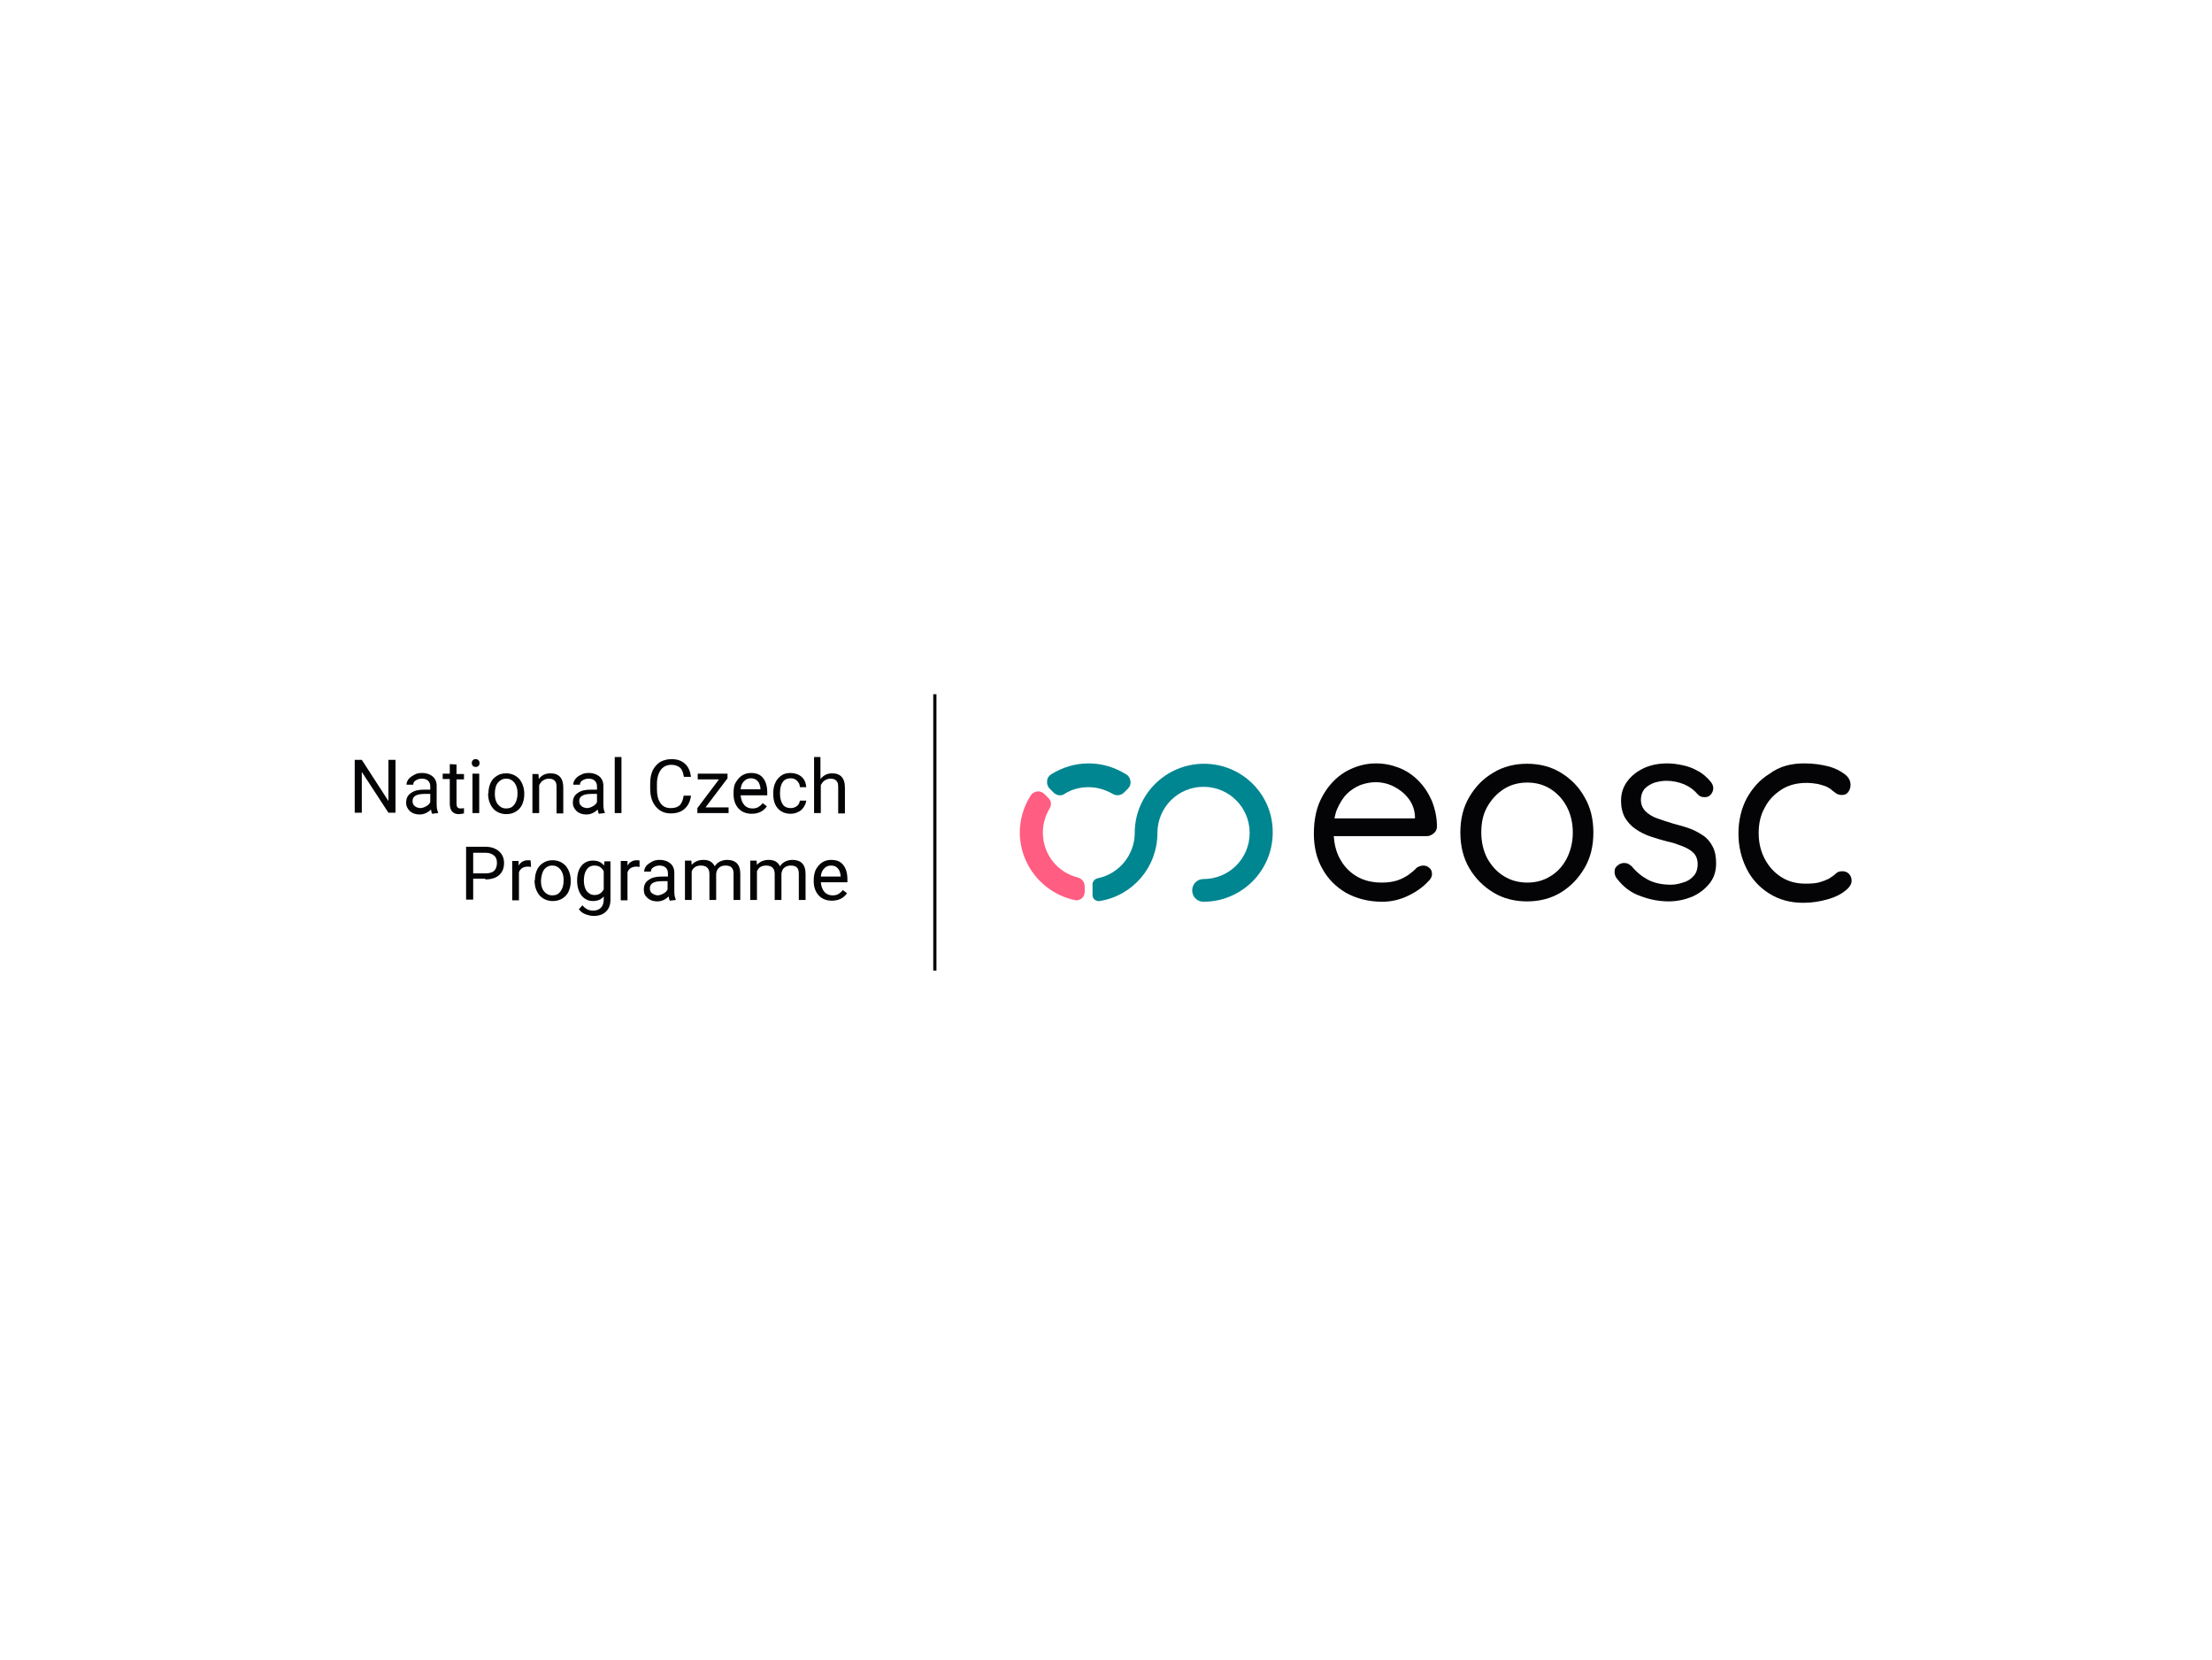
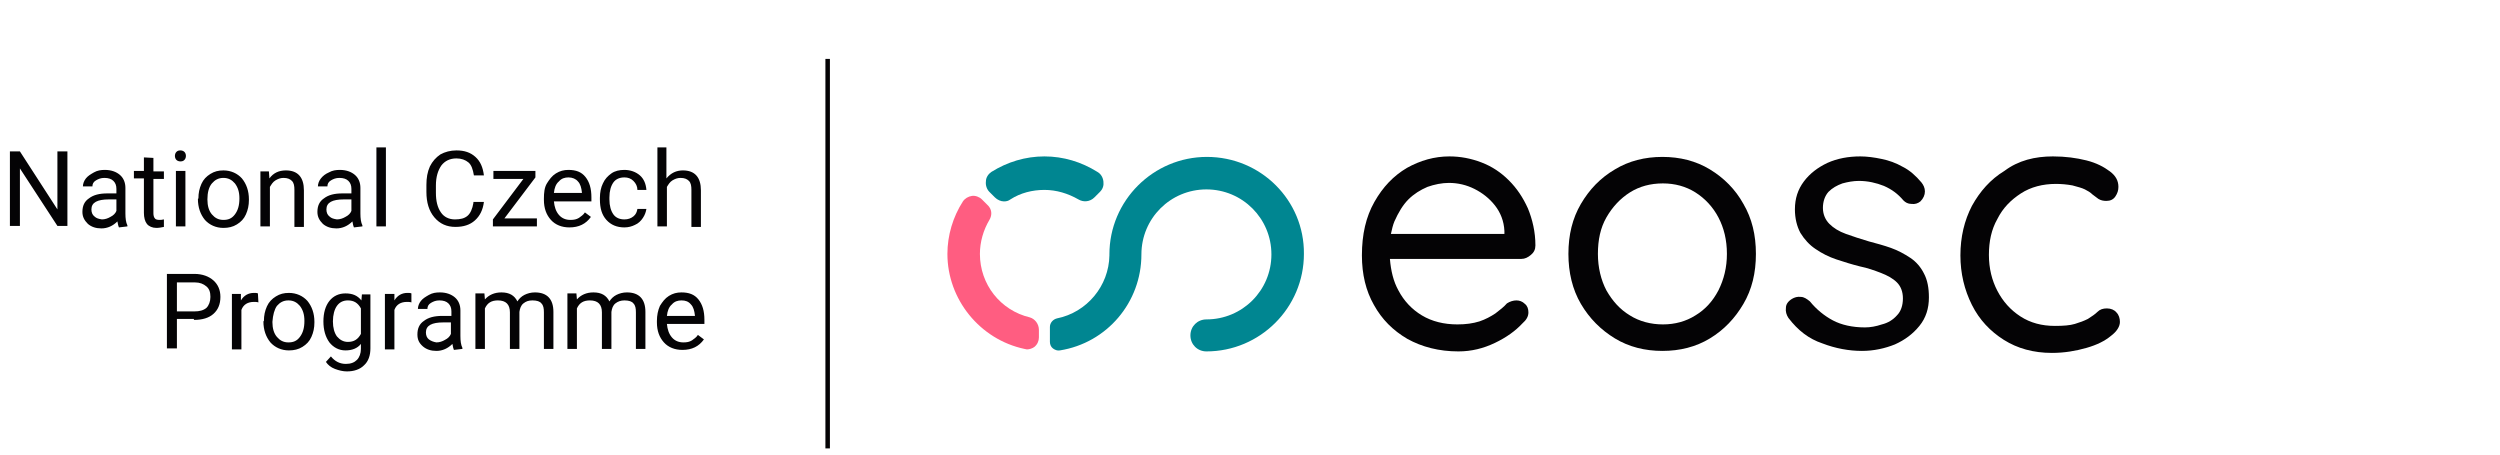
- <svg xmlns="http://www.w3.org/2000/svg" version="1.1" id="Vrstva_1" x="0px" y="0px" viewBox="0 0 623.6 467.7" style="enable-background:new 0 0 623.6 467.7;" xml:space="preserve">
-   <style type="text/css">
+ <svg xmlns="http://www.w3.org/2000/svg" version="1.1" id="Vrstva_1" x="0px" y="0px" viewBox="0 0 500 90.9" xml:space="preserve" width="500" height="90.9">
+   <defs id="defs9" />
+   <style type="text/css" id="style1">
	.st0{fill:#040305;}
	.st1{fill:#008691;}
	.st2{fill:#FF5D81;}
</style>
-   <g>
-     <path class="st0" d="M379.7,223.8c1.1-1.1,2.4-1.9,3.8-2.5c1.4-0.5,2.9-0.8,4.3-0.8c1.8,0,3.5,0.4,5.1,1.2c1.6,0.8,3,1.9,4.1,3.3   c1.1,1.4,1.8,3.1,1.9,5.1v0.6h-22.7c0.2-0.9,0.4-1.8,0.7-2.5C377.7,226.4,378.6,224.9,379.7,223.8L379.7,223.8z M404.2,234.9   c0.6-0.5,0.9-1.1,0.9-1.9c0-2.7-0.6-5.2-1.5-7.4c-1-2.2-2.2-4-3.8-5.6c-1.6-1.6-3.4-2.8-5.5-3.6c-2.1-0.8-4.2-1.2-6.4-1.2   c-3,0-5.8,0.8-8.5,2.3c-2.7,1.6-4.8,3.8-6.5,6.8c-1.7,3-2.5,6.5-2.5,10.7c0,3.8,0.8,7.1,2.4,9.9c1.6,2.9,3.8,5.1,6.7,6.8   c2.9,1.6,6.3,2.5,10.2,2.5c2.6,0,5-0.6,7.3-1.7c2.3-1.1,4.1-2.4,5.5-3.9c0.8-0.7,1.2-1.4,1.2-2.2c0-0.7-0.2-1.3-0.7-1.7   c-0.5-0.5-1.1-0.7-1.7-0.7c-0.6,0-1.3,0.2-1.9,0.6c-0.6,0.7-1.4,1.3-2.3,2c-0.9,0.6-2,1.2-3.2,1.6c-1.3,0.4-2.7,0.6-4.4,0.6   c-2.7,0-5.1-0.6-7.1-1.8c-2-1.2-3.6-2.9-4.7-5c-1-1.8-1.5-3.9-1.7-6.3h26.3C403,235.7,403.6,235.4,404.2,234.9L404.2,234.9z" />
-     <path class="st0" d="M443.4,234.7c0-2.8-0.6-5.2-1.7-7.3c-1.1-2.1-2.7-3.8-4.6-5s-4.1-1.8-6.5-1.8c-2.5,0-4.7,0.6-6.6,1.8   c-1.9,1.2-3.5,2.9-4.7,5c-1.2,2.1-1.7,4.5-1.7,7.3c0,2.7,0.6,5.2,1.7,7.3c1.2,2.1,2.7,3.8,4.7,5c1.9,1.2,4.2,1.8,6.6,1.8   c2.4,0,4.6-0.6,6.5-1.8c2-1.2,3.5-2.9,4.6-5C442.8,239.8,443.4,237.4,443.4,234.7L443.4,234.7z M449.2,234.7c0,3.8-0.8,7.1-2.5,10   c-1.7,2.9-3.9,5.2-6.7,6.9c-2.8,1.7-6,2.5-9.5,2.5c-3.5,0-6.7-0.8-9.5-2.5c-2.8-1.7-5.1-4-6.8-6.9c-1.7-2.9-2.5-6.3-2.5-10   c0-3.8,0.8-7.1,2.5-10c1.7-2.9,3.9-5.2,6.8-6.9c2.8-1.7,6-2.5,9.5-2.5c3.5,0,6.7,0.8,9.5,2.5c2.8,1.7,5.1,4,6.7,6.9   C448.4,227.6,449.2,230.9,449.2,234.7L449.2,234.7z" />
-     <path class="st0" d="M455.7,247.5c-0.4-0.6-0.6-1.3-0.5-2c0-0.7,0.4-1.3,1.2-1.8c0.5-0.3,1.1-0.5,1.8-0.4c0.6,0,1.2,0.4,1.8,0.9   c1.3,1.6,2.9,2.9,4.6,3.8c1.7,0.9,3.9,1.4,6.4,1.4c1.1,0,2.2-0.2,3.4-0.6c1.2-0.3,2.2-0.9,3-1.8c0.8-0.8,1.2-2,1.2-3.4   c0-1.3-0.4-2.4-1.2-3.2c-0.8-0.8-1.9-1.4-3.2-1.9c-1.3-0.5-2.7-1-4.2-1.3c-1.6-0.4-3.2-0.9-4.7-1.4c-1.5-0.5-2.9-1.2-4.2-2.1   c-1.2-0.8-2.2-1.9-3-3.2c-0.7-1.3-1.1-2.9-1.1-4.7c0-2.2,0.6-4,1.8-5.6c1.2-1.6,2.8-2.8,4.7-3.7c2-0.9,4.2-1.3,6.6-1.3   c1.3,0,2.8,0.2,4.2,0.5c1.5,0.3,2.9,0.8,4.3,1.6c1.4,0.7,2.6,1.8,3.7,3.1c0.4,0.5,0.7,1.1,0.7,1.8c0,0.7-0.3,1.4-0.9,2   c-0.5,0.4-1.1,0.6-1.8,0.5c-0.7,0-1.2-0.3-1.6-0.7c-1.1-1.3-2.3-2.2-3.9-2.9c-1.5-0.6-3.2-1-5-1c-1.1,0-2.2,0.2-3.3,0.5   c-1.1,0.4-2,0.9-2.8,1.7c-0.7,0.8-1.1,1.9-1.1,3.2c0,1.3,0.5,2.4,1.3,3.2c0.8,0.8,1.9,1.5,3.3,2c1.4,0.5,2.9,1,4.6,1.5   c1.5,0.4,3,0.8,4.4,1.3c1.4,0.5,2.7,1.2,3.9,2c1.2,0.8,2.1,1.9,2.7,3.1c0.7,1.3,1,2.9,1,4.8c0,2.2-0.6,4.1-1.9,5.7   c-1.3,1.6-2.9,2.8-4.9,3.7c-2,0.8-4.2,1.3-6.6,1.3c-2.6,0-5.3-0.5-7.9-1.5C459.8,251.7,457.6,250,455.7,247.5L455.7,247.5z" />
-     <path class="st0" d="M508.6,215.2c2.5,0,4.7,0.3,6.7,0.8c2,0.5,3.5,1.3,4.7,2.2c1.2,0.9,1.7,1.9,1.7,3.1c0,0.7-0.2,1.3-0.6,1.9   c-0.4,0.6-1,0.9-1.8,0.9c-0.6,0-1.1-0.1-1.6-0.4c-0.4-0.3-0.8-0.6-1.2-0.9c-0.4-0.4-0.9-0.7-1.5-1c-0.6-0.3-1.4-0.5-2.5-0.8   c-1.1-0.2-2.2-0.3-3.3-0.3c-2.6,0-5,0.6-7,1.9c-2,1.3-3.6,2.9-4.7,5.1c-1.2,2.1-1.7,4.5-1.7,7.2c0,2.7,0.6,5.1,1.7,7.2   c1.1,2.1,2.6,3.8,4.6,5.1c2,1.3,4.3,1.9,6.9,1.9c1.7,0,3-0.1,4-0.4c1-0.3,1.8-0.6,2.6-1c0.8-0.5,1.5-1,1.9-1.4   c0.5-0.5,1.1-0.7,1.9-0.7c0.8,0,1.5,0.3,1.9,0.8c0.5,0.5,0.7,1.2,0.7,1.9c0,0.9-0.6,1.9-1.8,2.8c-1.2,1-2.8,1.8-4.9,2.4   c-2.1,0.6-4.4,1-6.9,1c-3.7,0-6.9-0.9-9.6-2.6c-2.7-1.7-4.9-4-6.4-7c-1.5-3-2.3-6.3-2.3-9.9c0-3.7,0.8-7,2.3-9.9   c1.6-2.9,3.7-5.3,6.5-7C501.7,216,505,215.2,508.6,215.2L508.6,215.2z" />
-     <path class="st1" d="M317.5,218.3c-3.2-2-6.8-3.1-10.6-3.1c-3.8,0-7.4,1.1-10.6,3.1c-0.6,0.4-1.1,1.1-1.1,1.9   c-0.1,0.8,0.2,1.6,0.7,2.1l1.1,1.1c0.5,0.5,1.2,0.8,1.8,0.8c0.5,0,0.9-0.1,1.3-0.4c2-1.3,4.4-1.9,6.8-1.9c2.4,0,4.7,0.7,6.8,1.9   c1,0.6,2.3,0.5,3.2-0.4l1.1-1.1c0.6-0.6,0.8-1.3,0.7-2.1C318.6,219.4,318.2,218.7,317.5,218.3L317.5,218.3z" />
-     <path class="st2" d="M304,247.4c-5.9-1.4-10-6.6-10-12.7c0-2.4,0.7-4.8,1.9-6.8c0.6-1,0.5-2.2-0.4-3l-1.1-1.1   c-0.5-0.5-1.3-0.8-2-0.7c-0.7,0.1-1.4,0.5-1.8,1.1c-2,3.1-3.1,6.8-3.1,10.5c0,9.1,6.5,17.1,15.4,19c0.2,0,0.3,0.1,0.5,0.1   c0.5,0,1.1-0.2,1.5-0.5c0.6-0.5,0.9-1.2,0.9-1.9v-1.5C305.8,248.7,305,247.7,304,247.4L304,247.4z" />
-     <path class="st1" d="M339.4,215.3c-10.7,0-19.5,8.7-19.5,19.5l0,0.1l0,0.1c-0.1,6.1-4.5,11.4-10.5,12.6c-0.8,0.2-1.4,0.9-1.4,1.7v3   c0,0.5,0.2,1,0.6,1.3c0.4,0.3,0.9,0.5,1.4,0.4c9.4-1.5,16.3-9.6,16.3-19.2c0-7.2,5.8-13,13-13c7.2,0,13,5.8,13,13   c0,7.2-5.8,13-13,13c-1.8,0-3.2,1.4-3.2,3.2c0,1.8,1.4,3.2,3.2,3.2c10.7,0,19.5-8.7,19.5-19.5C358.9,224,350.2,215.3,339.4,215.3   L339.4,215.3z" />
-     <polygon class="st0" points="263.1,273.6 264,273.6 264,195.7 263.1,195.7 263.1,273.6  " />
-     <path class="st0" d="M136.8,247.9c1.7,0,3-0.4,3.9-1.2c0.9-0.8,1.4-1.9,1.4-3.4c0-1.4-0.5-2.5-1.4-3.3c-0.9-0.8-2.2-1.3-3.8-1.3   h-5.5v14.9h2v-5.9H136.8L136.8,247.9z M133.3,240.4h3.7c1,0,1.7,0.3,2.3,0.8c0.6,0.5,0.8,1.2,0.8,2.1c0,0.9-0.3,1.7-0.8,2.2   c-0.6,0.5-1.4,0.7-2.4,0.7h-3.5V240.4L133.3,240.4z M149.6,242.6c-0.2-0.1-0.5-0.1-0.8-0.1c-1.1,0-2,0.5-2.6,1.5l0-1.3h-1.8v11.1   h1.9v-7.9c0.4-1.1,1.3-1.6,2.5-1.6c0.3,0,0.6,0,0.9,0.1L149.6,242.6L149.6,242.6z M150.7,248.2c0,1.7,0.5,3.1,1.4,4.2   c0.9,1,2.2,1.6,3.7,1.6c1,0,1.9-0.2,2.7-0.7c0.8-0.5,1.4-1.1,1.8-2s0.6-1.8,0.6-2.9v-0.1c0-1.7-0.5-3.1-1.4-4.2   c-0.9-1-2.2-1.6-3.7-1.6c-1,0-1.8,0.2-2.6,0.7c-0.8,0.5-1.4,1.1-1.8,2c-0.4,0.9-0.6,1.8-0.6,2.9L150.7,248.2L150.7,248.2z    M153.4,245.1c0.6-0.7,1.3-1.1,2.3-1.1c1,0,1.7,0.4,2.3,1.1c0.6,0.8,0.9,1.7,0.9,3c0,1.4-0.3,2.4-0.9,3.2s-1.3,1.1-2.3,1.1   c-1,0-1.7-0.4-2.3-1.1c-0.6-0.7-0.9-1.7-0.9-3C152.6,246.9,152.9,245.8,153.4,245.1L153.4,245.1z M163.9,252.4   c0.8,1,1.9,1.6,3.2,1.6c1.3,0,2.4-0.4,3.1-1.3v1c0,0.9-0.3,1.7-0.8,2.2c-0.5,0.5-1.2,0.8-2.2,0.8c-1.2,0-2.2-0.5-3-1.5l-1,1.1   c0.4,0.6,1,1.1,1.8,1.4c0.8,0.3,1.6,0.5,2.4,0.5c1.4,0,2.6-0.4,3.4-1.2c0.9-0.8,1.3-2,1.3-3.4v-10.8h-1.7l-0.1,1.2   c-0.8-1-1.8-1.4-3.2-1.4c-1.3,0-2.4,0.5-3.2,1.5c-0.8,1-1.2,2.4-1.2,4.1C162.7,249.9,163.1,251.3,163.9,252.4L163.9,252.4z    M165.4,245.1c0.5-0.7,1.2-1.1,2.2-1.1c1.2,0,2,0.5,2.6,1.6v5.1c-0.6,1.1-1.4,1.6-2.6,1.6c-0.9,0-1.6-0.4-2.2-1.1   c-0.5-0.7-0.8-1.7-0.8-3C164.6,246.9,164.9,245.8,165.4,245.1L165.4,245.1z M180.3,242.6c-0.2-0.1-0.5-0.1-0.8-0.1   c-1.1,0-2,0.5-2.6,1.5l0-1.3H175v11.1h1.9v-7.9c0.4-1.1,1.3-1.6,2.5-1.6c0.3,0,0.6,0,0.9,0.1L180.3,242.6L180.3,242.6z    M190.5,253.7v-0.2c-0.3-0.6-0.4-1.4-0.4-2.4V246c0-1.1-0.4-2-1.1-2.6c-0.7-0.6-1.7-1-3-1c-0.8,0-1.5,0.1-2.2,0.5s-1.2,0.7-1.6,1.2   c-0.4,0.5-0.6,1.1-0.6,1.6h1.9c0-0.5,0.2-0.9,0.7-1.2c0.5-0.3,1-0.5,1.7-0.5c0.8,0,1.4,0.2,1.8,0.6c0.4,0.4,0.6,0.9,0.6,1.6v0.9   h-1.8c-1.6,0-2.8,0.3-3.7,1c-0.9,0.6-1.3,1.5-1.3,2.7c0,1,0.3,1.7,1.1,2.4c0.7,0.6,1.6,0.9,2.7,0.9c1.2,0,2.3-0.5,3.2-1.4   c0.1,0.6,0.2,1,0.3,1.2L190.5,253.7L190.5,253.7z M183.8,251.8c-0.4-0.3-0.6-0.8-0.6-1.4c0-1.4,1.2-2,3.5-2h1.5v2.3   c-0.2,0.5-0.6,0.9-1.2,1.2c-0.5,0.3-1.1,0.5-1.7,0.5C184.7,252.3,184.2,252.1,183.8,251.8L183.8,251.8z M193.1,242.6v11.1h1.9v-8.1   c0.5-1.1,1.3-1.6,2.6-1.6c1.6,0,2.4,0.8,2.4,2.4v7.3h1.9v-7.4c0.1-0.7,0.3-1.3,0.8-1.7c0.5-0.4,1-0.6,1.8-0.6   c0.9,0,1.5,0.2,1.8,0.6c0.4,0.4,0.5,1,0.5,1.8v7.3h1.9v-7.4c0-2.6-1.3-3.9-3.7-3.9c-0.8,0-1.5,0.2-2.1,0.5   c-0.6,0.3-1.1,0.8-1.4,1.3c-0.6-1.2-1.6-1.8-3.2-1.8c-1.4,0-2.5,0.5-3.3,1.4l-0.1-1.2L193.1,242.6L193.1,242.6z M211.5,242.6v11.1   h1.9v-8.1c0.5-1.1,1.3-1.6,2.6-1.6c1.6,0,2.4,0.8,2.4,2.4v7.3h1.9v-7.4c0.1-0.7,0.3-1.3,0.8-1.7c0.5-0.4,1.1-0.6,1.8-0.6   c0.9,0,1.5,0.2,1.8,0.6c0.4,0.4,0.5,1,0.5,1.8v7.3h1.9v-7.4c0-2.6-1.3-3.9-3.7-3.9c-0.8,0-1.5,0.2-2.1,0.5   c-0.6,0.3-1.1,0.8-1.4,1.3c-0.6-1.2-1.6-1.8-3.2-1.8c-1.4,0-2.5,0.5-3.3,1.4l-0.1-1.2L211.5,242.6L211.5,242.6z M238.8,251.8   l-1.2-0.9c-0.3,0.5-0.8,0.8-1.2,1.1c-0.5,0.3-1,0.4-1.7,0.4c-0.9,0-1.7-0.3-2.3-1c-0.6-0.7-0.9-1.6-1-2.7h7.5v-0.8   c0-1.8-0.4-3.1-1.2-4.1c-0.8-1-1.9-1.4-3.4-1.4c-0.9,0-1.7,0.2-2.5,0.7c-0.8,0.5-1.3,1.2-1.8,2c-0.4,0.9-0.6,1.9-0.6,3v0.3   c0,1.7,0.5,3,1.4,4c0.9,1,2.2,1.5,3.7,1.5C236.4,253.9,237.8,253.2,238.8,251.8L238.8,251.8z M236.2,244.8c0.5,0.5,0.7,1.3,0.8,2.2   v0.1h-5.6c0.1-1,0.4-1.8,1-2.3c0.5-0.6,1.2-0.8,1.9-0.8C235.1,244,235.7,244.2,236.2,244.8L236.2,244.8z" />
-     <path class="st0" d="M111.5,214.2h-2v11.6l-7.5-11.6h-2v14.9h2v-11.5l7.5,11.5h2V214.2L111.5,214.2z M123.5,229.2V229   c-0.3-0.6-0.4-1.4-0.4-2.4v-5.1c0-1.1-0.4-2-1.1-2.6c-0.7-0.6-1.7-1-3-1c-0.8,0-1.5,0.1-2.2,0.5s-1.2,0.7-1.6,1.2   c-0.4,0.5-0.6,1.1-0.6,1.6h1.9c0-0.5,0.2-0.9,0.7-1.2c0.5-0.3,1-0.5,1.7-0.5c0.8,0,1.4,0.2,1.8,0.6c0.4,0.4,0.6,0.9,0.6,1.6v0.9   h-1.8c-1.6,0-2.8,0.3-3.7,1c-0.9,0.6-1.3,1.5-1.3,2.7c0,1,0.4,1.7,1.1,2.4c0.7,0.6,1.6,0.9,2.7,0.9c1.2,0,2.3-0.5,3.2-1.4   c0.1,0.6,0.2,1,0.3,1.2L123.5,229.2L123.5,229.2z M116.9,227.2c-0.4-0.3-0.6-0.8-0.6-1.4c0-1.4,1.2-2,3.5-2h1.5v2.3   c-0.2,0.5-0.6,0.9-1.2,1.2c-0.5,0.3-1.1,0.5-1.7,0.5C117.8,227.7,117.3,227.6,116.9,227.2L116.9,227.2z M126.8,215.4v2.7h-2v1.5h2   v6.9c0,0.9,0.2,1.7,0.6,2.2c0.4,0.5,1.1,0.8,1.9,0.8c0.5,0,1-0.1,1.5-0.2v-1.5c-0.4,0.1-0.7,0.1-0.9,0.1c-0.4,0-0.8-0.1-0.9-0.3   c-0.2-0.2-0.3-0.6-0.3-1v-6.9h2.1v-1.5h-2.1v-2.7L126.8,215.4L126.8,215.4z M135.1,218.1h-1.9v11.1h1.9V218.1L135.1,218.1z    M133.3,215.9c0.2,0.2,0.5,0.3,0.8,0.3c0.4,0,0.6-0.1,0.8-0.3c0.2-0.2,0.3-0.5,0.3-0.8c0-0.3-0.1-0.6-0.3-0.8   c-0.2-0.2-0.5-0.3-0.8-0.3c-0.4,0-0.6,0.1-0.8,0.3c-0.2,0.2-0.3,0.5-0.3,0.8C133,215.4,133.1,215.7,133.3,215.9L133.3,215.9z    M137.6,223.7c0,1.7,0.5,3.1,1.4,4.2c0.9,1,2.2,1.6,3.7,1.6c1,0,1.9-0.2,2.7-0.7c0.8-0.5,1.4-1.1,1.8-2s0.6-1.8,0.6-2.9v-0.1   c0-1.7-0.5-3.1-1.4-4.2c-0.9-1-2.2-1.6-3.7-1.6c-1,0-1.8,0.2-2.6,0.7c-0.8,0.5-1.4,1.1-1.8,2c-0.4,0.9-0.6,1.8-0.6,2.9L137.6,223.7   L137.6,223.7z M140.4,220.6c0.6-0.7,1.3-1.1,2.3-1.1c1,0,1.7,0.4,2.3,1.1c0.6,0.8,0.9,1.7,0.9,3c0,1.4-0.3,2.4-0.9,3.2   c-0.6,0.8-1.3,1.1-2.3,1.1c-1,0-1.7-0.4-2.3-1.1c-0.6-0.7-0.9-1.7-0.9-3C139.5,222.4,139.8,221.3,140.4,220.6L140.4,220.6z    M150.1,218.1v11.1h1.9v-7.9c0.3-0.5,0.6-1,1.1-1.3c0.5-0.3,1-0.5,1.6-0.5c0.8,0,1.3,0.2,1.7,0.6c0.4,0.4,0.5,1,0.5,1.8v7.4h1.9   v-7.3c0-2.6-1.2-4-3.6-4c-1.4,0-2.5,0.5-3.3,1.6l-0.1-1.4H150.1L150.1,218.1z M170.5,229.2V229c-0.3-0.6-0.4-1.4-0.4-2.4v-5.1   c0-1.1-0.4-2-1.1-2.6c-0.7-0.6-1.7-1-3-1c-0.8,0-1.5,0.1-2.2,0.5c-0.7,0.3-1.2,0.7-1.6,1.2c-0.4,0.5-0.6,1.1-0.6,1.6h1.9   c0-0.5,0.2-0.9,0.7-1.2c0.5-0.3,1-0.5,1.7-0.5c0.8,0,1.4,0.2,1.8,0.6c0.4,0.4,0.6,0.9,0.6,1.6v0.9h-1.8c-1.6,0-2.8,0.3-3.7,1   c-0.9,0.6-1.3,1.5-1.3,2.7c0,1,0.4,1.7,1.1,2.4c0.7,0.6,1.6,0.9,2.7,0.9c1.2,0,2.3-0.5,3.2-1.4c0.1,0.6,0.2,1,0.3,1.2L170.5,229.2   L170.5,229.2z M163.9,227.2c-0.4-0.3-0.6-0.8-0.6-1.4c0-1.4,1.2-2,3.5-2h1.5v2.3c-0.2,0.5-0.6,0.9-1.2,1.2   c-0.5,0.3-1.1,0.5-1.7,0.5C164.8,227.7,164.3,227.6,163.9,227.2L163.9,227.2z M175.2,213.4h-1.9v15.8h1.9V213.4L175.2,213.4z    M192.7,224.5c-0.2,1.2-0.6,2.1-1.2,2.6c-0.6,0.5-1.4,0.7-2.5,0.7c-1.2,0-2.2-0.5-2.8-1.4c-0.7-1-1-2.3-1-3.9V221   c0-1.7,0.4-3,1.1-4c0.7-0.9,1.7-1.4,3-1.4c1,0,1.8,0.3,2.4,0.8c0.6,0.5,0.9,1.4,1.1,2.6h2c-0.2-1.6-0.7-2.8-1.7-3.7   c-1-0.9-2.2-1.3-3.8-1.3c-1.2,0-2.3,0.3-3.2,0.8c-0.9,0.6-1.6,1.4-2.1,2.4c-0.5,1.1-0.7,2.3-0.7,3.7v1.4c0,2.1,0.5,3.8,1.6,5.1   c1.1,1.3,2.5,1.9,4.2,1.9c1.6,0,2.9-0.4,3.9-1.3s1.6-2.1,1.8-3.7H192.7L192.7,224.5z M205.1,219.4v-1.3h-8.4v1.6h6l-6.1,8.1v1.4   h8.8v-1.6h-6.5L205.1,219.4L205.1,219.4z M216.2,227.3l-1.2-0.9c-0.3,0.5-0.8,0.8-1.2,1.1c-0.5,0.3-1,0.4-1.7,0.4   c-0.9,0-1.7-0.3-2.3-1c-0.6-0.7-0.9-1.6-1-2.7h7.5v-0.8c0-1.8-0.4-3.1-1.2-4.1c-0.8-1-1.9-1.4-3.4-1.4c-0.9,0-1.7,0.2-2.5,0.7   c-0.8,0.5-1.3,1.2-1.8,2s-0.6,1.9-0.6,3v0.3c0,1.7,0.5,3,1.4,4c0.9,1,2.2,1.5,3.7,1.5C213.8,229.4,215.2,228.7,216.2,227.3   L216.2,227.3z M213.6,220.2c0.5,0.5,0.7,1.3,0.8,2.2v0.1h-5.6c0.1-1,0.4-1.8,1-2.3c0.5-0.6,1.2-0.8,1.9-0.8   C212.5,219.4,213.2,219.7,213.6,220.2L213.6,220.2z M220.7,226.8c-0.5-0.7-0.8-1.7-0.8-3v-0.4c0-1.3,0.3-2.3,0.8-3s1.3-1,2.2-1   c0.7,0,1.3,0.2,1.8,0.7c0.5,0.5,0.8,1.1,0.8,1.8h1.8c-0.1-1.2-0.5-2.2-1.3-2.9c-0.8-0.7-1.9-1.1-3.1-1.1c-1,0-1.9,0.2-2.6,0.7   c-0.7,0.5-1.3,1.1-1.7,2c-0.4,0.8-0.6,1.8-0.6,2.9v0.3c0,1.8,0.4,3.1,1.3,4.1c0.9,1,2.1,1.5,3.6,1.5c0.8,0,1.5-0.2,2.1-0.5   c0.7-0.3,1.2-0.8,1.6-1.4c0.4-0.6,0.6-1.2,0.7-1.8h-1.8c-0.1,0.6-0.3,1.1-0.8,1.5c-0.5,0.4-1.1,0.6-1.8,0.6   C222,227.8,221.2,227.5,220.7,226.8L220.7,226.8z M231.4,213.4h-1.9v15.8h1.9v-7.9c0.3-0.5,0.6-1,1.1-1.3c0.5-0.3,1-0.5,1.6-0.5   c0.8,0,1.3,0.2,1.7,0.6c0.4,0.4,0.5,1,0.5,1.8v7.4h1.9v-7.3c0-2.6-1.2-4-3.6-4c-1.3,0-2.4,0.5-3.3,1.6V213.4L231.4,213.4z" />
+   <g id="g9" transform="translate(-98.01822,-183.9186)">
+     <path class="st0" d="m 379.7,223.8 c 1.1,-1.1 2.4,-1.9 3.8,-2.5 1.4,-0.5 2.9,-0.8 4.3,-0.8 1.8,0 3.5,0.4 5.1,1.2 1.6,0.8 3,1.9 4.1,3.3 1.1,1.4 1.8,3.1 1.9,5.1 v 0.6 h -22.7 c 0.2,-0.9 0.4,-1.8 0.7,-2.5 0.8,-1.8 1.7,-3.3 2.8,-4.4 z m 24.5,11.1 c 0.6,-0.5 0.9,-1.1 0.9,-1.9 0,-2.7 -0.6,-5.2 -1.5,-7.4 -1,-2.2 -2.2,-4 -3.8,-5.6 -1.6,-1.6 -3.4,-2.8 -5.5,-3.6 -2.1,-0.8 -4.2,-1.2 -6.4,-1.2 -3,0 -5.8,0.8 -8.5,2.3 -2.7,1.6 -4.8,3.8 -6.5,6.8 -1.7,3 -2.5,6.5 -2.5,10.7 0,3.8 0.8,7.1 2.4,9.9 1.6,2.9 3.8,5.1 6.7,6.8 2.9,1.6 6.3,2.5 10.2,2.5 2.6,0 5,-0.6 7.3,-1.7 2.3,-1.1 4.1,-2.4 5.5,-3.9 0.8,-0.7 1.2,-1.4 1.2,-2.2 0,-0.7 -0.2,-1.3 -0.7,-1.7 -0.5,-0.5 -1.1,-0.7 -1.7,-0.7 -0.6,0 -1.3,0.2 -1.9,0.6 -0.6,0.7 -1.4,1.3 -2.3,2 -0.9,0.6 -2,1.2 -3.2,1.6 -1.3,0.4 -2.7,0.6 -4.4,0.6 -2.7,0 -5.1,-0.6 -7.1,-1.8 -2,-1.2 -3.6,-2.9 -4.7,-5 -1,-1.8 -1.5,-3.9 -1.7,-6.3 h 26.3 c 0.7,0 1.3,-0.3 1.9,-0.8 z" id="path1" />
+     <path class="st0" d="m 443.4,234.7 c 0,-2.8 -0.6,-5.2 -1.7,-7.3 -1.1,-2.1 -2.7,-3.8 -4.6,-5 -1.9,-1.2 -4.1,-1.8 -6.5,-1.8 -2.5,0 -4.7,0.6 -6.6,1.8 -1.9,1.2 -3.5,2.9 -4.7,5 -1.2,2.1 -1.7,4.5 -1.7,7.3 0,2.7 0.6,5.2 1.7,7.3 1.2,2.1 2.7,3.8 4.7,5 1.9,1.2 4.2,1.8 6.6,1.8 2.4,0 4.6,-0.6 6.5,-1.8 2,-1.2 3.5,-2.9 4.6,-5 1.1,-2.2 1.7,-4.6 1.7,-7.3 z m 5.8,0 c 0,3.8 -0.8,7.1 -2.5,10 -1.7,2.9 -3.9,5.2 -6.7,6.9 -2.8,1.7 -6,2.5 -9.5,2.5 -3.5,0 -6.7,-0.8 -9.5,-2.5 -2.8,-1.7 -5.1,-4 -6.8,-6.9 -1.7,-2.9 -2.5,-6.3 -2.5,-10 0,-3.8 0.8,-7.1 2.5,-10 1.7,-2.9 3.9,-5.2 6.8,-6.9 2.8,-1.7 6,-2.5 9.5,-2.5 3.5,0 6.7,0.8 9.5,2.5 2.8,1.7 5.1,4 6.7,6.9 1.7,2.9 2.5,6.2 2.5,10 z" id="path2" />
+     <path class="st0" d="m 455.7,247.5 c -0.4,-0.6 -0.6,-1.3 -0.5,-2 0,-0.7 0.4,-1.3 1.2,-1.8 0.5,-0.3 1.1,-0.5 1.8,-0.4 0.6,0 1.2,0.4 1.8,0.9 1.3,1.6 2.9,2.9 4.6,3.8 1.7,0.9 3.9,1.4 6.4,1.4 1.1,0 2.2,-0.2 3.4,-0.6 1.2,-0.3 2.2,-0.9 3,-1.8 0.8,-0.8 1.2,-2 1.2,-3.4 0,-1.3 -0.4,-2.4 -1.2,-3.2 -0.8,-0.8 -1.9,-1.4 -3.2,-1.9 -1.3,-0.5 -2.7,-1 -4.2,-1.3 -1.6,-0.4 -3.2,-0.9 -4.7,-1.4 -1.5,-0.5 -2.9,-1.2 -4.2,-2.1 -1.2,-0.8 -2.2,-1.9 -3,-3.2 -0.7,-1.3 -1.1,-2.9 -1.1,-4.7 0,-2.2 0.6,-4 1.8,-5.6 1.2,-1.6 2.8,-2.8 4.7,-3.7 2,-0.9 4.2,-1.3 6.6,-1.3 1.3,0 2.8,0.2 4.2,0.5 1.5,0.3 2.9,0.8 4.3,1.6 1.4,0.7 2.6,1.8 3.7,3.1 0.4,0.5 0.7,1.1 0.7,1.8 0,0.7 -0.3,1.4 -0.9,2 -0.5,0.4 -1.1,0.6 -1.8,0.5 -0.7,0 -1.2,-0.3 -1.6,-0.7 -1.1,-1.3 -2.3,-2.2 -3.9,-2.9 -1.5,-0.6 -3.2,-1 -5,-1 -1.1,0 -2.2,0.2 -3.3,0.5 -1.1,0.4 -2,0.9 -2.8,1.7 -0.7,0.8 -1.1,1.9 -1.1,3.2 0,1.3 0.5,2.4 1.3,3.2 0.8,0.8 1.9,1.5 3.3,2 1.4,0.5 2.9,1 4.6,1.5 1.5,0.4 3,0.8 4.4,1.3 1.4,0.5 2.7,1.2 3.9,2 1.2,0.8 2.1,1.9 2.7,3.1 0.7,1.3 1,2.9 1,4.8 0,2.2 -0.6,4.1 -1.9,5.7 -1.3,1.6 -2.9,2.8 -4.9,3.7 -2,0.8 -4.2,1.3 -6.6,1.3 -2.6,0 -5.3,-0.5 -7.9,-1.5 -2.7,-0.9 -4.9,-2.6 -6.8,-5.1 z" id="path3" />
+     <path class="st0" d="m 508.6,215.2 c 2.5,0 4.7,0.3 6.7,0.8 2,0.5 3.5,1.3 4.7,2.2 1.2,0.9 1.7,1.9 1.7,3.1 0,0.7 -0.2,1.3 -0.6,1.9 -0.4,0.6 -1,0.9 -1.8,0.9 -0.6,0 -1.1,-0.1 -1.6,-0.4 -0.4,-0.3 -0.8,-0.6 -1.2,-0.9 -0.4,-0.4 -0.9,-0.7 -1.5,-1 -0.6,-0.3 -1.4,-0.5 -2.5,-0.8 -1.1,-0.2 -2.2,-0.3 -3.3,-0.3 -2.6,0 -5,0.6 -7,1.9 -2,1.3 -3.6,2.9 -4.7,5.1 -1.2,2.1 -1.7,4.5 -1.7,7.2 0,2.7 0.6,5.1 1.7,7.2 1.1,2.1 2.6,3.8 4.6,5.1 2,1.3 4.3,1.9 6.9,1.9 1.7,0 3,-0.1 4,-0.4 1,-0.3 1.8,-0.6 2.6,-1 0.8,-0.5 1.5,-1 1.9,-1.4 0.5,-0.5 1.1,-0.7 1.9,-0.7 0.8,0 1.5,0.3 1.9,0.8 0.5,0.5 0.7,1.2 0.7,1.9 0,0.9 -0.6,1.9 -1.8,2.8 -1.2,1 -2.8,1.8 -4.9,2.4 -2.1,0.6 -4.4,1 -6.9,1 -3.7,0 -6.9,-0.9 -9.6,-2.6 -2.7,-1.7 -4.9,-4 -6.4,-7 -1.5,-3 -2.3,-6.3 -2.3,-9.9 0,-3.7 0.8,-7 2.3,-9.9 1.6,-2.9 3.7,-5.3 6.5,-7 2.8,-2.1 6.1,-2.9 9.7,-2.9 z" id="path4" />
+     <path class="st1" d="m 317.5,218.3 c -3.2,-2 -6.8,-3.1 -10.6,-3.1 -3.8,0 -7.4,1.1 -10.6,3.1 -0.6,0.4 -1.1,1.1 -1.1,1.9 -0.1,0.8 0.2,1.6 0.7,2.1 l 1.1,1.1 c 0.5,0.5 1.2,0.8 1.8,0.8 0.5,0 0.9,-0.1 1.3,-0.4 2,-1.3 4.4,-1.9 6.8,-1.9 2.4,0 4.7,0.7 6.8,1.9 1,0.6 2.3,0.5 3.2,-0.4 l 1.1,-1.1 c 0.6,-0.6 0.8,-1.3 0.7,-2.1 -0.1,-0.8 -0.5,-1.5 -1.2,-1.9 z" id="path5" />
+     <path class="st2" d="m 304,247.4 c -5.9,-1.4 -10,-6.6 -10,-12.7 0,-2.4 0.7,-4.8 1.9,-6.8 0.6,-1 0.5,-2.2 -0.4,-3 l -1.1,-1.1 c -0.5,-0.5 -1.3,-0.8 -2,-0.7 -0.7,0.1 -1.4,0.5 -1.8,1.1 -2,3.1 -3.1,6.8 -3.1,10.5 0,9.1 6.5,17.1 15.4,19 0.2,0 0.3,0.1 0.5,0.1 0.5,0 1.1,-0.2 1.5,-0.5 0.6,-0.5 0.9,-1.2 0.9,-1.9 v -1.5 c 0,-1.2 -0.8,-2.2 -1.8,-2.5 z" id="path6" />
+     <path class="st1" d="m 339.4,215.3 c -10.7,0 -19.5,8.7 -19.5,19.5 v 0.1 0.1 c -0.1,6.1 -4.5,11.4 -10.5,12.6 -0.8,0.2 -1.4,0.9 -1.4,1.7 v 3 c 0,0.5 0.2,1 0.6,1.3 0.4,0.3 0.9,0.5 1.4,0.4 9.4,-1.5 16.3,-9.6 16.3,-19.2 0,-7.2 5.8,-13 13,-13 7.2,0 13,5.8 13,13 0,7.2 -5.8,13 -13,13 -1.8,0 -3.2,1.4 -3.2,3.2 0,1.8 1.4,3.2 3.2,3.2 10.7,0 19.5,-8.7 19.5,-19.5 0.1,-10.7 -8.6,-19.4 -19.4,-19.4 z" id="path7" />
+     <polygon class="st0" points="264,273.6 264,195.7 263.1,195.7 263.1,273.6 " id="polygon7" />
+     <path class="st0" d="m 136.8,247.9 c 1.7,0 3,-0.4 3.9,-1.2 0.9,-0.8 1.4,-1.9 1.4,-3.4 0,-1.4 -0.5,-2.5 -1.4,-3.3 -0.9,-0.8 -2.2,-1.3 -3.8,-1.3 h -5.5 v 14.9 h 2 v -5.9 h 3.4 z m -3.5,-7.5 h 3.7 c 1,0 1.7,0.3 2.3,0.8 0.6,0.5 0.8,1.2 0.8,2.1 0,0.9 -0.3,1.7 -0.8,2.2 -0.6,0.5 -1.4,0.7 -2.4,0.7 h -3.5 v -5.8 z m 16.3,2.2 c -0.2,-0.1 -0.5,-0.1 -0.8,-0.1 -1.1,0 -2,0.5 -2.6,1.5 v -1.3 h -1.8 v 11.1 h 1.9 v -7.9 c 0.4,-1.1 1.3,-1.6 2.5,-1.6 0.3,0 0.6,0 0.9,0.1 z m 1.1,5.6 c 0,1.7 0.5,3.1 1.4,4.2 0.9,1 2.2,1.6 3.7,1.6 1,0 1.9,-0.2 2.7,-0.7 0.8,-0.5 1.4,-1.1 1.8,-2 0.4,-0.9 0.6,-1.8 0.6,-2.9 v -0.1 c 0,-1.7 -0.5,-3.1 -1.4,-4.2 -0.9,-1 -2.2,-1.6 -3.7,-1.6 -1,0 -1.8,0.2 -2.6,0.7 -0.8,0.5 -1.4,1.1 -1.8,2 -0.4,0.9 -0.6,1.8 -0.6,2.9 z m 2.7,-3.1 c 0.6,-0.7 1.3,-1.1 2.3,-1.1 1,0 1.7,0.4 2.3,1.1 0.6,0.8 0.9,1.7 0.9,3 0,1.4 -0.3,2.4 -0.9,3.2 -0.6,0.8 -1.3,1.1 -2.3,1.1 -1,0 -1.7,-0.4 -2.3,-1.1 -0.6,-0.7 -0.9,-1.7 -0.9,-3 0.1,-1.4 0.4,-2.5 0.9,-3.2 z m 10.5,7.3 c 0.8,1 1.9,1.6 3.2,1.6 1.3,0 2.4,-0.4 3.1,-1.3 v 1 c 0,0.9 -0.3,1.7 -0.8,2.2 -0.5,0.5 -1.2,0.8 -2.2,0.8 -1.2,0 -2.2,-0.5 -3,-1.5 l -1,1.1 c 0.4,0.6 1,1.1 1.8,1.4 0.8,0.3 1.6,0.5 2.4,0.5 1.4,0 2.6,-0.4 3.4,-1.2 0.9,-0.8 1.3,-2 1.3,-3.4 v -10.8 h -1.7 l -0.1,1.2 c -0.8,-1 -1.8,-1.4 -3.2,-1.4 -1.3,0 -2.4,0.5 -3.2,1.5 -0.8,1 -1.2,2.4 -1.2,4.1 0,1.7 0.4,3.1 1.2,4.2 z m 1.5,-7.3 c 0.5,-0.7 1.2,-1.1 2.2,-1.1 1.2,0 2,0.5 2.6,1.6 v 5.1 c -0.6,1.1 -1.4,1.6 -2.6,1.6 -0.9,0 -1.6,-0.4 -2.2,-1.1 -0.5,-0.7 -0.8,-1.7 -0.8,-3 0,-1.3 0.3,-2.4 0.8,-3.1 z m 14.9,-2.5 c -0.2,-0.1 -0.5,-0.1 -0.8,-0.1 -1.1,0 -2,0.5 -2.6,1.5 v -1.3 H 175 v 11.1 h 1.9 v -7.9 c 0.4,-1.1 1.3,-1.6 2.5,-1.6 0.3,0 0.6,0 0.9,0.1 z m 10.2,11.1 v -0.2 c -0.3,-0.6 -0.4,-1.4 -0.4,-2.4 V 246 c 0,-1.1 -0.4,-2 -1.1,-2.6 -0.7,-0.6 -1.7,-1 -3,-1 -0.8,0 -1.5,0.1 -2.2,0.5 -0.7,0.4 -1.2,0.7 -1.6,1.2 -0.4,0.5 -0.6,1.1 -0.6,1.6 h 1.9 c 0,-0.5 0.2,-0.9 0.7,-1.2 0.5,-0.3 1,-0.5 1.7,-0.5 0.8,0 1.4,0.2 1.8,0.6 0.4,0.4 0.6,0.9 0.6,1.6 v 0.9 h -1.8 c -1.6,0 -2.8,0.3 -3.7,1 -0.9,0.6 -1.3,1.5 -1.3,2.7 0,1 0.3,1.7 1.1,2.4 0.7,0.6 1.6,0.9 2.7,0.9 1.2,0 2.3,-0.5 3.2,-1.4 0.1,0.6 0.2,1 0.3,1.2 z m -6.7,-1.9 c -0.4,-0.3 -0.6,-0.8 -0.6,-1.4 0,-1.4 1.2,-2 3.5,-2 h 1.5 v 2.3 c -0.2,0.5 -0.6,0.9 -1.2,1.2 -0.5,0.3 -1.1,0.5 -1.7,0.5 -0.6,-0.1 -1.1,-0.3 -1.5,-0.6 z m 9.3,-9.2 v 11.1 h 1.9 v -8.1 c 0.5,-1.1 1.3,-1.6 2.6,-1.6 1.6,0 2.4,0.8 2.4,2.4 v 7.3 h 1.9 v -7.4 c 0.1,-0.7 0.3,-1.3 0.8,-1.7 0.5,-0.4 1,-0.6 1.8,-0.6 0.9,0 1.5,0.2 1.8,0.6 0.4,0.4 0.5,1 0.5,1.8 v 7.3 h 1.9 v -7.4 c 0,-2.6 -1.3,-3.9 -3.7,-3.9 -0.8,0 -1.5,0.2 -2.1,0.5 -0.6,0.3 -1.1,0.8 -1.4,1.3 -0.6,-1.2 -1.6,-1.8 -3.2,-1.8 -1.4,0 -2.5,0.5 -3.3,1.4 l -0.1,-1.2 z m 18.4,0 v 11.1 h 1.9 v -8.1 c 0.5,-1.1 1.3,-1.6 2.6,-1.6 1.6,0 2.4,0.8 2.4,2.4 v 7.3 h 1.9 v -7.4 c 0.1,-0.7 0.3,-1.3 0.8,-1.7 0.5,-0.4 1.1,-0.6 1.8,-0.6 0.9,0 1.5,0.2 1.8,0.6 0.4,0.4 0.5,1 0.5,1.8 v 7.3 h 1.9 v -7.4 c 0,-2.6 -1.3,-3.9 -3.7,-3.9 -0.8,0 -1.5,0.2 -2.1,0.5 -0.6,0.3 -1.1,0.8 -1.4,1.3 -0.6,-1.2 -1.6,-1.8 -3.2,-1.8 -1.4,0 -2.5,0.5 -3.3,1.4 l -0.1,-1.2 z m 27.3,9.2 -1.2,-0.9 c -0.3,0.5 -0.8,0.8 -1.2,1.1 -0.5,0.3 -1,0.4 -1.7,0.4 -0.9,0 -1.7,-0.3 -2.3,-1 -0.6,-0.7 -0.9,-1.6 -1,-2.7 h 7.5 v -0.8 c 0,-1.8 -0.4,-3.1 -1.2,-4.1 -0.8,-1 -1.9,-1.4 -3.4,-1.4 -0.9,0 -1.7,0.2 -2.5,0.7 -0.8,0.5 -1.3,1.2 -1.8,2 -0.4,0.9 -0.6,1.9 -0.6,3 v 0.3 c 0,1.7 0.5,3 1.4,4 0.9,1 2.2,1.5 3.7,1.5 1.9,0 3.3,-0.7 4.3,-2.1 z m -2.6,-7 c 0.5,0.5 0.7,1.3 0.8,2.2 v 0.1 h -5.6 c 0.1,-1 0.4,-1.8 1,-2.3 0.5,-0.6 1.2,-0.8 1.9,-0.8 0.8,0 1.4,0.2 1.9,0.8 z" id="path8" />
+     <path class="st0" d="m 111.5,214.2 h -2 v 11.6 L 102,214.2 h -2 v 14.9 h 2 v -11.5 l 7.5,11.5 h 2 z m 12,15 V 229 c -0.3,-0.6 -0.4,-1.4 -0.4,-2.4 v -5.1 c 0,-1.1 -0.4,-2 -1.1,-2.6 -0.7,-0.6 -1.7,-1 -3,-1 -0.8,0 -1.5,0.1 -2.2,0.5 -0.7,0.4 -1.2,0.7 -1.6,1.2 -0.4,0.5 -0.6,1.1 -0.6,1.6 h 1.9 c 0,-0.5 0.2,-0.9 0.7,-1.2 0.5,-0.3 1,-0.5 1.7,-0.5 0.8,0 1.4,0.2 1.8,0.6 0.4,0.4 0.6,0.9 0.6,1.6 v 0.9 h -1.8 c -1.6,0 -2.8,0.3 -3.7,1 -0.9,0.6 -1.3,1.5 -1.3,2.7 0,1 0.4,1.7 1.1,2.4 0.7,0.6 1.6,0.9 2.7,0.9 1.2,0 2.3,-0.5 3.2,-1.4 0.1,0.6 0.2,1 0.3,1.2 z m -6.6,-2 c -0.4,-0.3 -0.6,-0.8 -0.6,-1.4 0,-1.4 1.2,-2 3.5,-2 h 1.5 v 2.3 c -0.2,0.5 -0.6,0.9 -1.2,1.2 -0.5,0.3 -1.1,0.5 -1.7,0.5 -0.6,-0.1 -1.1,-0.2 -1.5,-0.6 z m 9.9,-11.8 v 2.7 h -2 v 1.5 h 2 v 6.9 c 0,0.9 0.2,1.7 0.6,2.2 0.4,0.5 1.1,0.8 1.9,0.8 0.5,0 1,-0.1 1.5,-0.2 v -1.5 c -0.4,0.1 -0.7,0.1 -0.9,0.1 -0.4,0 -0.8,-0.1 -0.9,-0.3 -0.2,-0.2 -0.3,-0.6 -0.3,-1 v -6.9 h 2.1 v -1.5 h -2.1 v -2.7 z m 8.3,2.7 h -1.9 v 11.1 h 1.9 z m -1.8,-2.2 c 0.2,0.2 0.5,0.3 0.8,0.3 0.4,0 0.6,-0.1 0.8,-0.3 0.2,-0.2 0.3,-0.5 0.3,-0.8 0,-0.3 -0.1,-0.6 -0.3,-0.8 -0.2,-0.2 -0.5,-0.3 -0.8,-0.3 -0.4,0 -0.6,0.1 -0.8,0.3 -0.2,0.2 -0.3,0.5 -0.3,0.8 0,0.3 0.1,0.6 0.3,0.8 z m 4.3,7.8 c 0,1.7 0.5,3.1 1.4,4.2 0.9,1 2.2,1.6 3.7,1.6 1,0 1.9,-0.2 2.7,-0.7 0.8,-0.5 1.4,-1.1 1.8,-2 0.4,-0.9 0.6,-1.8 0.6,-2.9 v -0.1 c 0,-1.7 -0.5,-3.1 -1.4,-4.2 -0.9,-1 -2.2,-1.6 -3.7,-1.6 -1,0 -1.8,0.2 -2.6,0.7 -0.8,0.5 -1.4,1.1 -1.8,2 -0.4,0.9 -0.6,1.8 -0.6,2.9 z m 2.8,-3.1 c 0.6,-0.7 1.3,-1.1 2.3,-1.1 1,0 1.7,0.4 2.3,1.1 0.6,0.8 0.9,1.7 0.9,3 0,1.4 -0.3,2.4 -0.9,3.2 -0.6,0.8 -1.3,1.1 -2.3,1.1 -1,0 -1.7,-0.4 -2.3,-1.1 -0.6,-0.7 -0.9,-1.7 -0.9,-3 0,-1.4 0.3,-2.5 0.9,-3.2 z m 9.7,-2.5 v 11.1 h 1.9 v -7.9 c 0.3,-0.5 0.6,-1 1.1,-1.3 0.5,-0.3 1,-0.5 1.6,-0.5 0.8,0 1.3,0.2 1.7,0.6 0.4,0.4 0.5,1 0.5,1.8 v 7.4 h 1.9 V 222 c 0,-2.6 -1.2,-4 -3.6,-4 -1.4,0 -2.5,0.5 -3.3,1.6 l -0.1,-1.4 h -1.7 z m 20.4,11.1 V 229 c -0.3,-0.6 -0.4,-1.4 -0.4,-2.4 v -5.1 c 0,-1.1 -0.4,-2 -1.1,-2.6 -0.7,-0.6 -1.7,-1 -3,-1 -0.8,0 -1.5,0.1 -2.2,0.5 -0.7,0.3 -1.2,0.7 -1.6,1.2 -0.4,0.5 -0.6,1.1 -0.6,1.6 h 1.9 c 0,-0.5 0.2,-0.9 0.7,-1.2 0.5,-0.3 1,-0.5 1.7,-0.5 0.8,0 1.4,0.2 1.8,0.6 0.4,0.4 0.6,0.9 0.6,1.6 v 0.9 h -1.8 c -1.6,0 -2.8,0.3 -3.7,1 -0.9,0.6 -1.3,1.5 -1.3,2.7 0,1 0.4,1.7 1.1,2.4 0.7,0.6 1.6,0.9 2.7,0.9 1.2,0 2.3,-0.5 3.2,-1.4 0.1,0.6 0.2,1 0.3,1.2 z m -6.6,-2 c -0.4,-0.3 -0.6,-0.8 -0.6,-1.4 0,-1.4 1.2,-2 3.5,-2 h 1.5 v 2.3 c -0.2,0.5 -0.6,0.9 -1.2,1.2 -0.5,0.3 -1.1,0.5 -1.7,0.5 -0.6,-0.1 -1.1,-0.2 -1.5,-0.6 z m 11.3,-13.8 h -1.9 v 15.8 h 1.9 z m 17.5,11.1 c -0.2,1.2 -0.6,2.1 -1.2,2.6 -0.6,0.5 -1.4,0.7 -2.5,0.7 -1.2,0 -2.2,-0.5 -2.8,-1.4 -0.7,-1 -1,-2.3 -1,-3.9 V 221 c 0,-1.7 0.4,-3 1.1,-4 0.7,-0.9 1.7,-1.4 3,-1.4 1,0 1.8,0.3 2.4,0.8 0.6,0.5 0.9,1.4 1.1,2.6 h 2 c -0.2,-1.6 -0.7,-2.8 -1.7,-3.7 -1,-0.9 -2.2,-1.3 -3.8,-1.3 -1.2,0 -2.3,0.3 -3.2,0.8 -0.9,0.6 -1.6,1.4 -2.1,2.4 -0.5,1.1 -0.7,2.3 -0.7,3.7 v 1.4 c 0,2.1 0.5,3.8 1.6,5.1 1.1,1.3 2.5,1.9 4.2,1.9 1.6,0 2.9,-0.4 3.9,-1.3 1,-0.9 1.6,-2.1 1.8,-3.7 h -2.1 z m 12.4,-5.1 v -1.3 h -8.4 v 1.6 h 6 l -6.1,8.1 v 1.4 h 8.8 v -1.6 h -6.5 z m 11.1,7.9 -1.2,-0.9 c -0.3,0.5 -0.8,0.8 -1.2,1.1 -0.5,0.3 -1,0.4 -1.7,0.4 -0.9,0 -1.7,-0.3 -2.3,-1 -0.6,-0.7 -0.9,-1.6 -1,-2.7 h 7.5 v -0.8 c 0,-1.8 -0.4,-3.1 -1.2,-4.1 -0.8,-1 -1.9,-1.4 -3.4,-1.4 -0.9,0 -1.7,0.2 -2.5,0.7 -0.8,0.5 -1.3,1.2 -1.8,2 -0.5,0.8 -0.6,1.9 -0.6,3 v 0.3 c 0,1.7 0.5,3 1.4,4 0.9,1 2.2,1.5 3.7,1.5 1.9,0 3.3,-0.7 4.3,-2.1 z m -2.6,-7.1 c 0.5,0.5 0.7,1.3 0.8,2.2 v 0.1 h -5.6 c 0.1,-1 0.4,-1.8 1,-2.3 0.5,-0.6 1.2,-0.8 1.9,-0.8 0.8,0 1.5,0.3 1.9,0.8 z m 7.1,6.6 c -0.5,-0.7 -0.8,-1.7 -0.8,-3 v -0.4 c 0,-1.3 0.3,-2.3 0.8,-3 0.5,-0.7 1.3,-1 2.2,-1 0.7,0 1.3,0.2 1.8,0.7 0.5,0.5 0.8,1.1 0.8,1.8 h 1.8 c -0.1,-1.2 -0.5,-2.2 -1.3,-2.9 -0.8,-0.7 -1.9,-1.1 -3.1,-1.1 -1,0 -1.9,0.2 -2.6,0.7 -0.7,0.5 -1.3,1.1 -1.7,2 -0.4,0.8 -0.6,1.8 -0.6,2.9 v 0.3 c 0,1.8 0.4,3.1 1.3,4.1 0.9,1 2.1,1.5 3.6,1.5 0.8,0 1.5,-0.2 2.1,-0.5 0.7,-0.3 1.2,-0.8 1.6,-1.4 0.4,-0.6 0.6,-1.2 0.7,-1.8 h -1.8 c -0.1,0.6 -0.3,1.1 -0.8,1.5 -0.5,0.4 -1.1,0.6 -1.8,0.6 -0.9,0 -1.7,-0.3 -2.2,-1 z m 10.7,-13.4 h -1.9 v 15.8 h 1.9 v -7.9 c 0.3,-0.5 0.6,-1 1.1,-1.3 0.5,-0.3 1,-0.5 1.6,-0.5 0.8,0 1.3,0.2 1.7,0.6 0.4,0.4 0.5,1 0.5,1.8 v 7.4 h 1.9 V 222 c 0,-2.6 -1.2,-4 -3.6,-4 -1.3,0 -2.4,0.5 -3.3,1.6 v -6.2 z" id="path9" />
  </g>
</svg>
